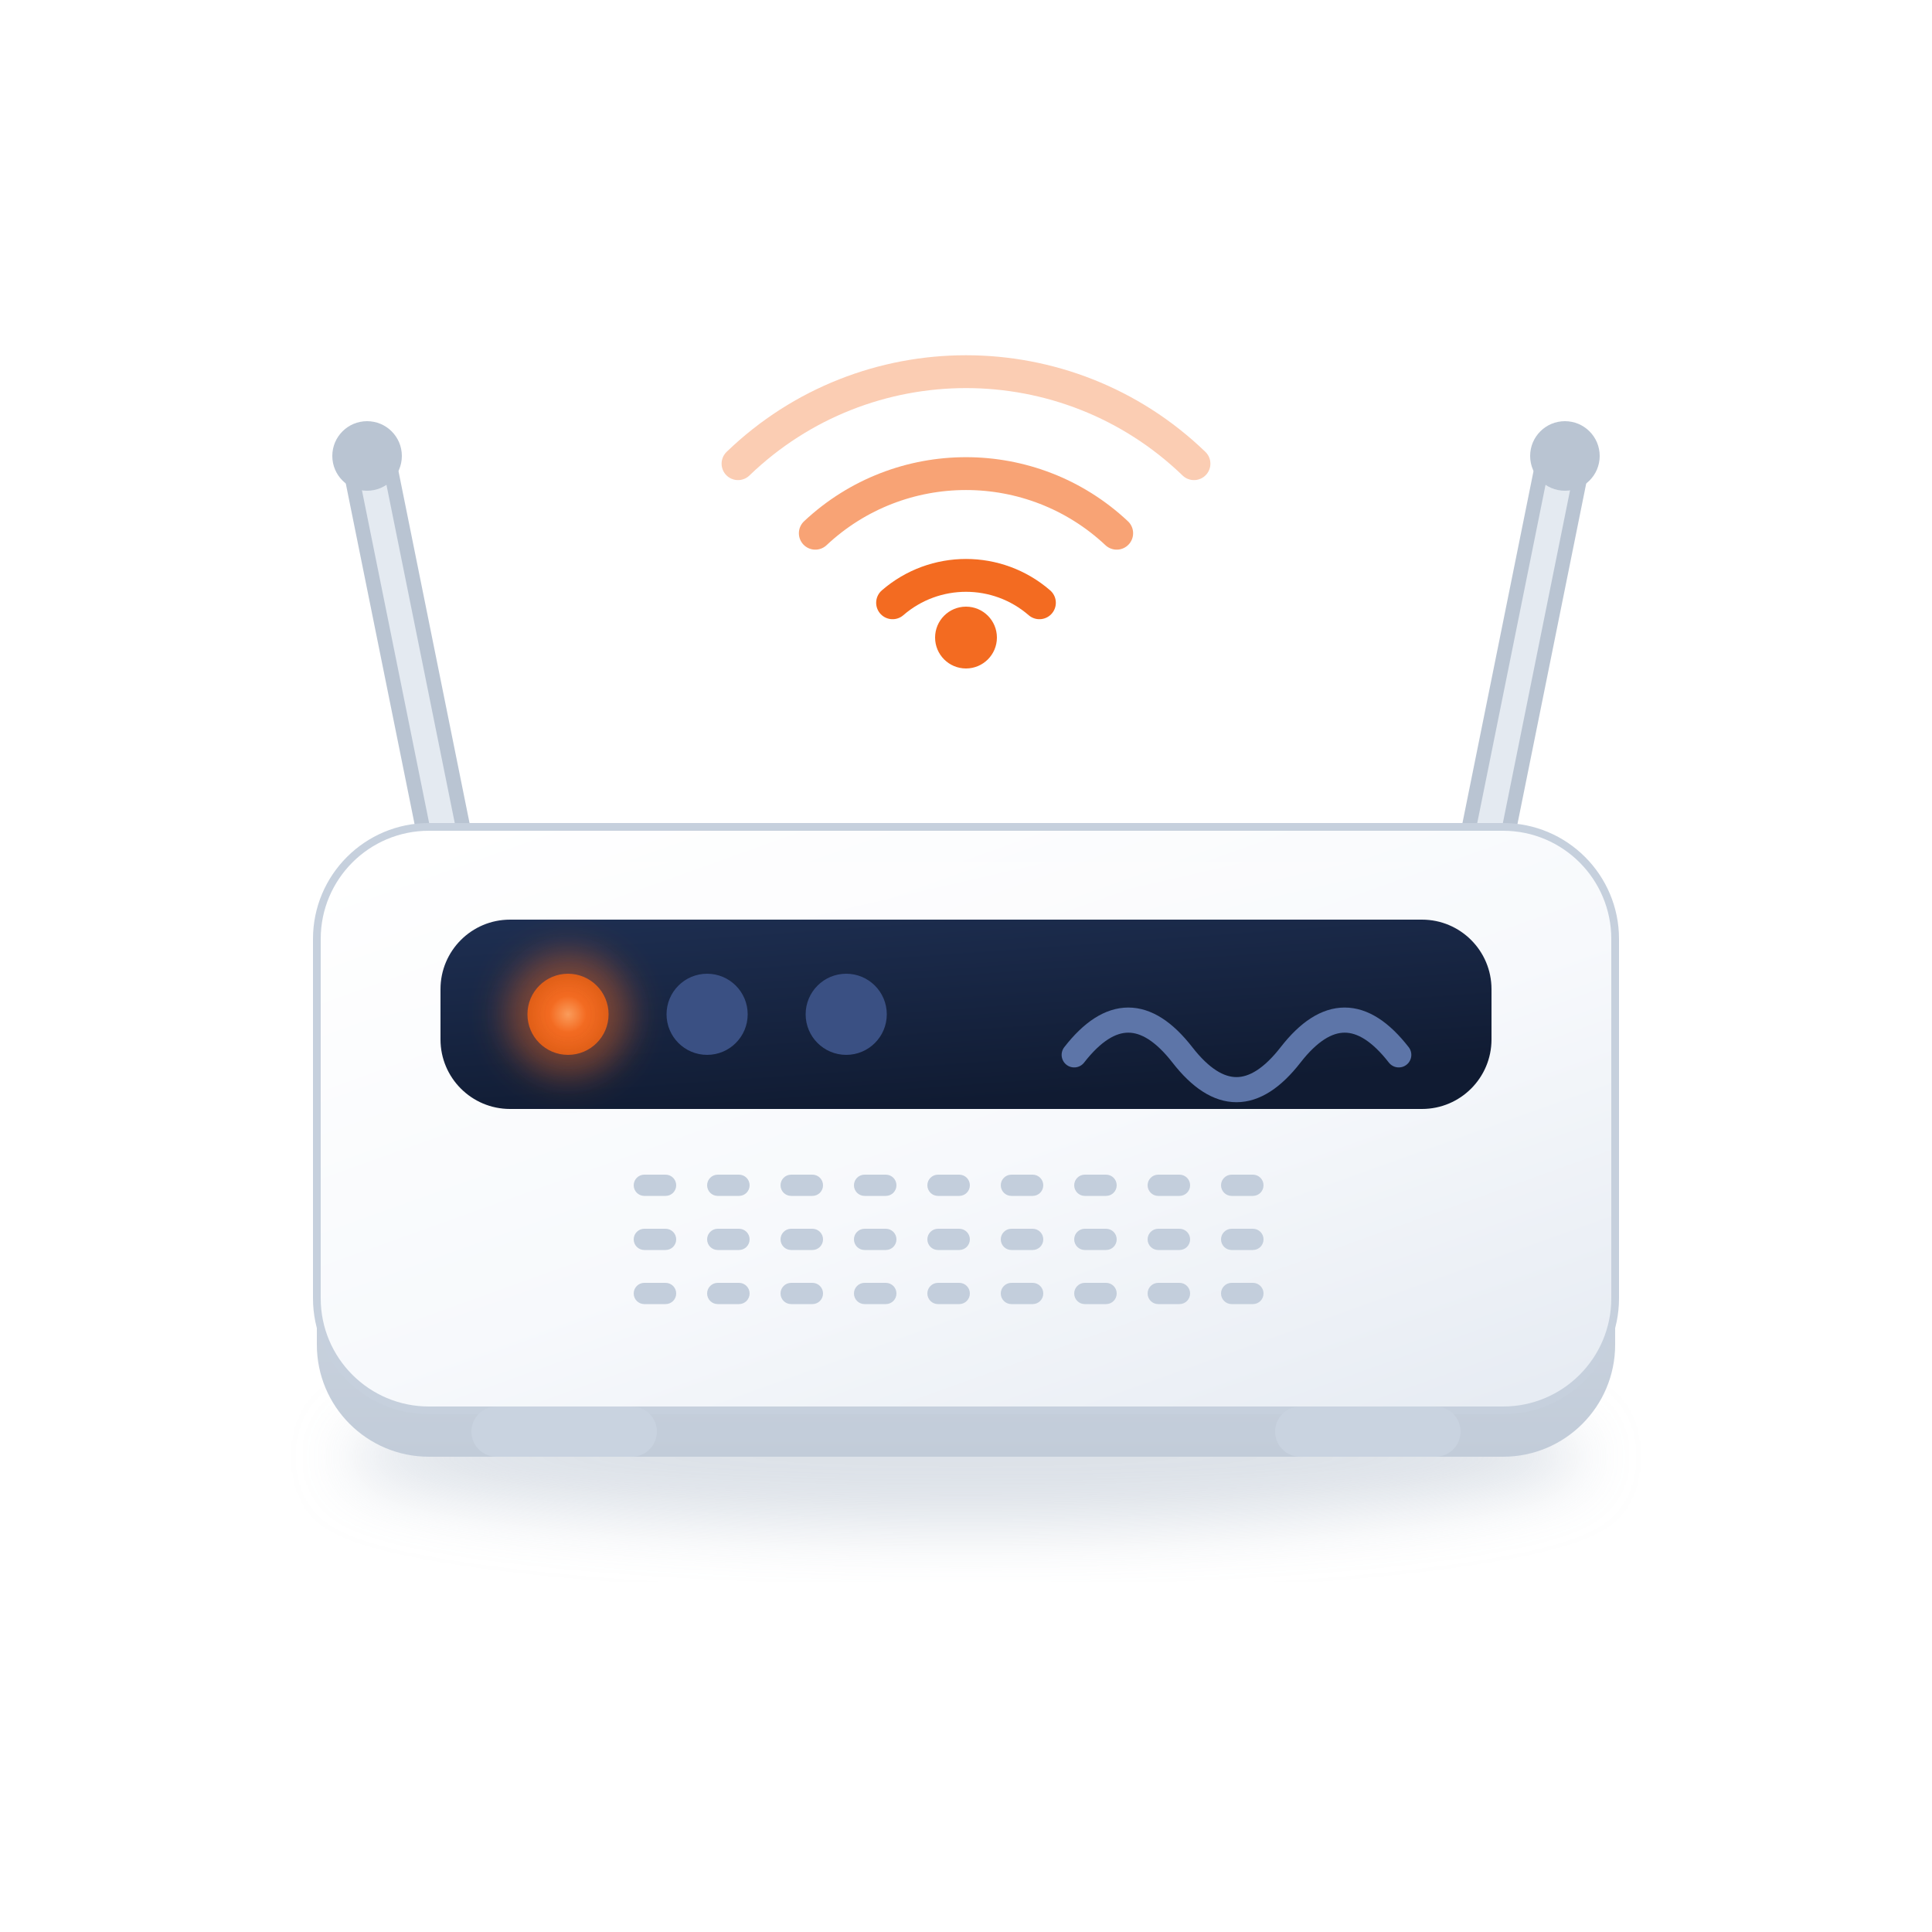
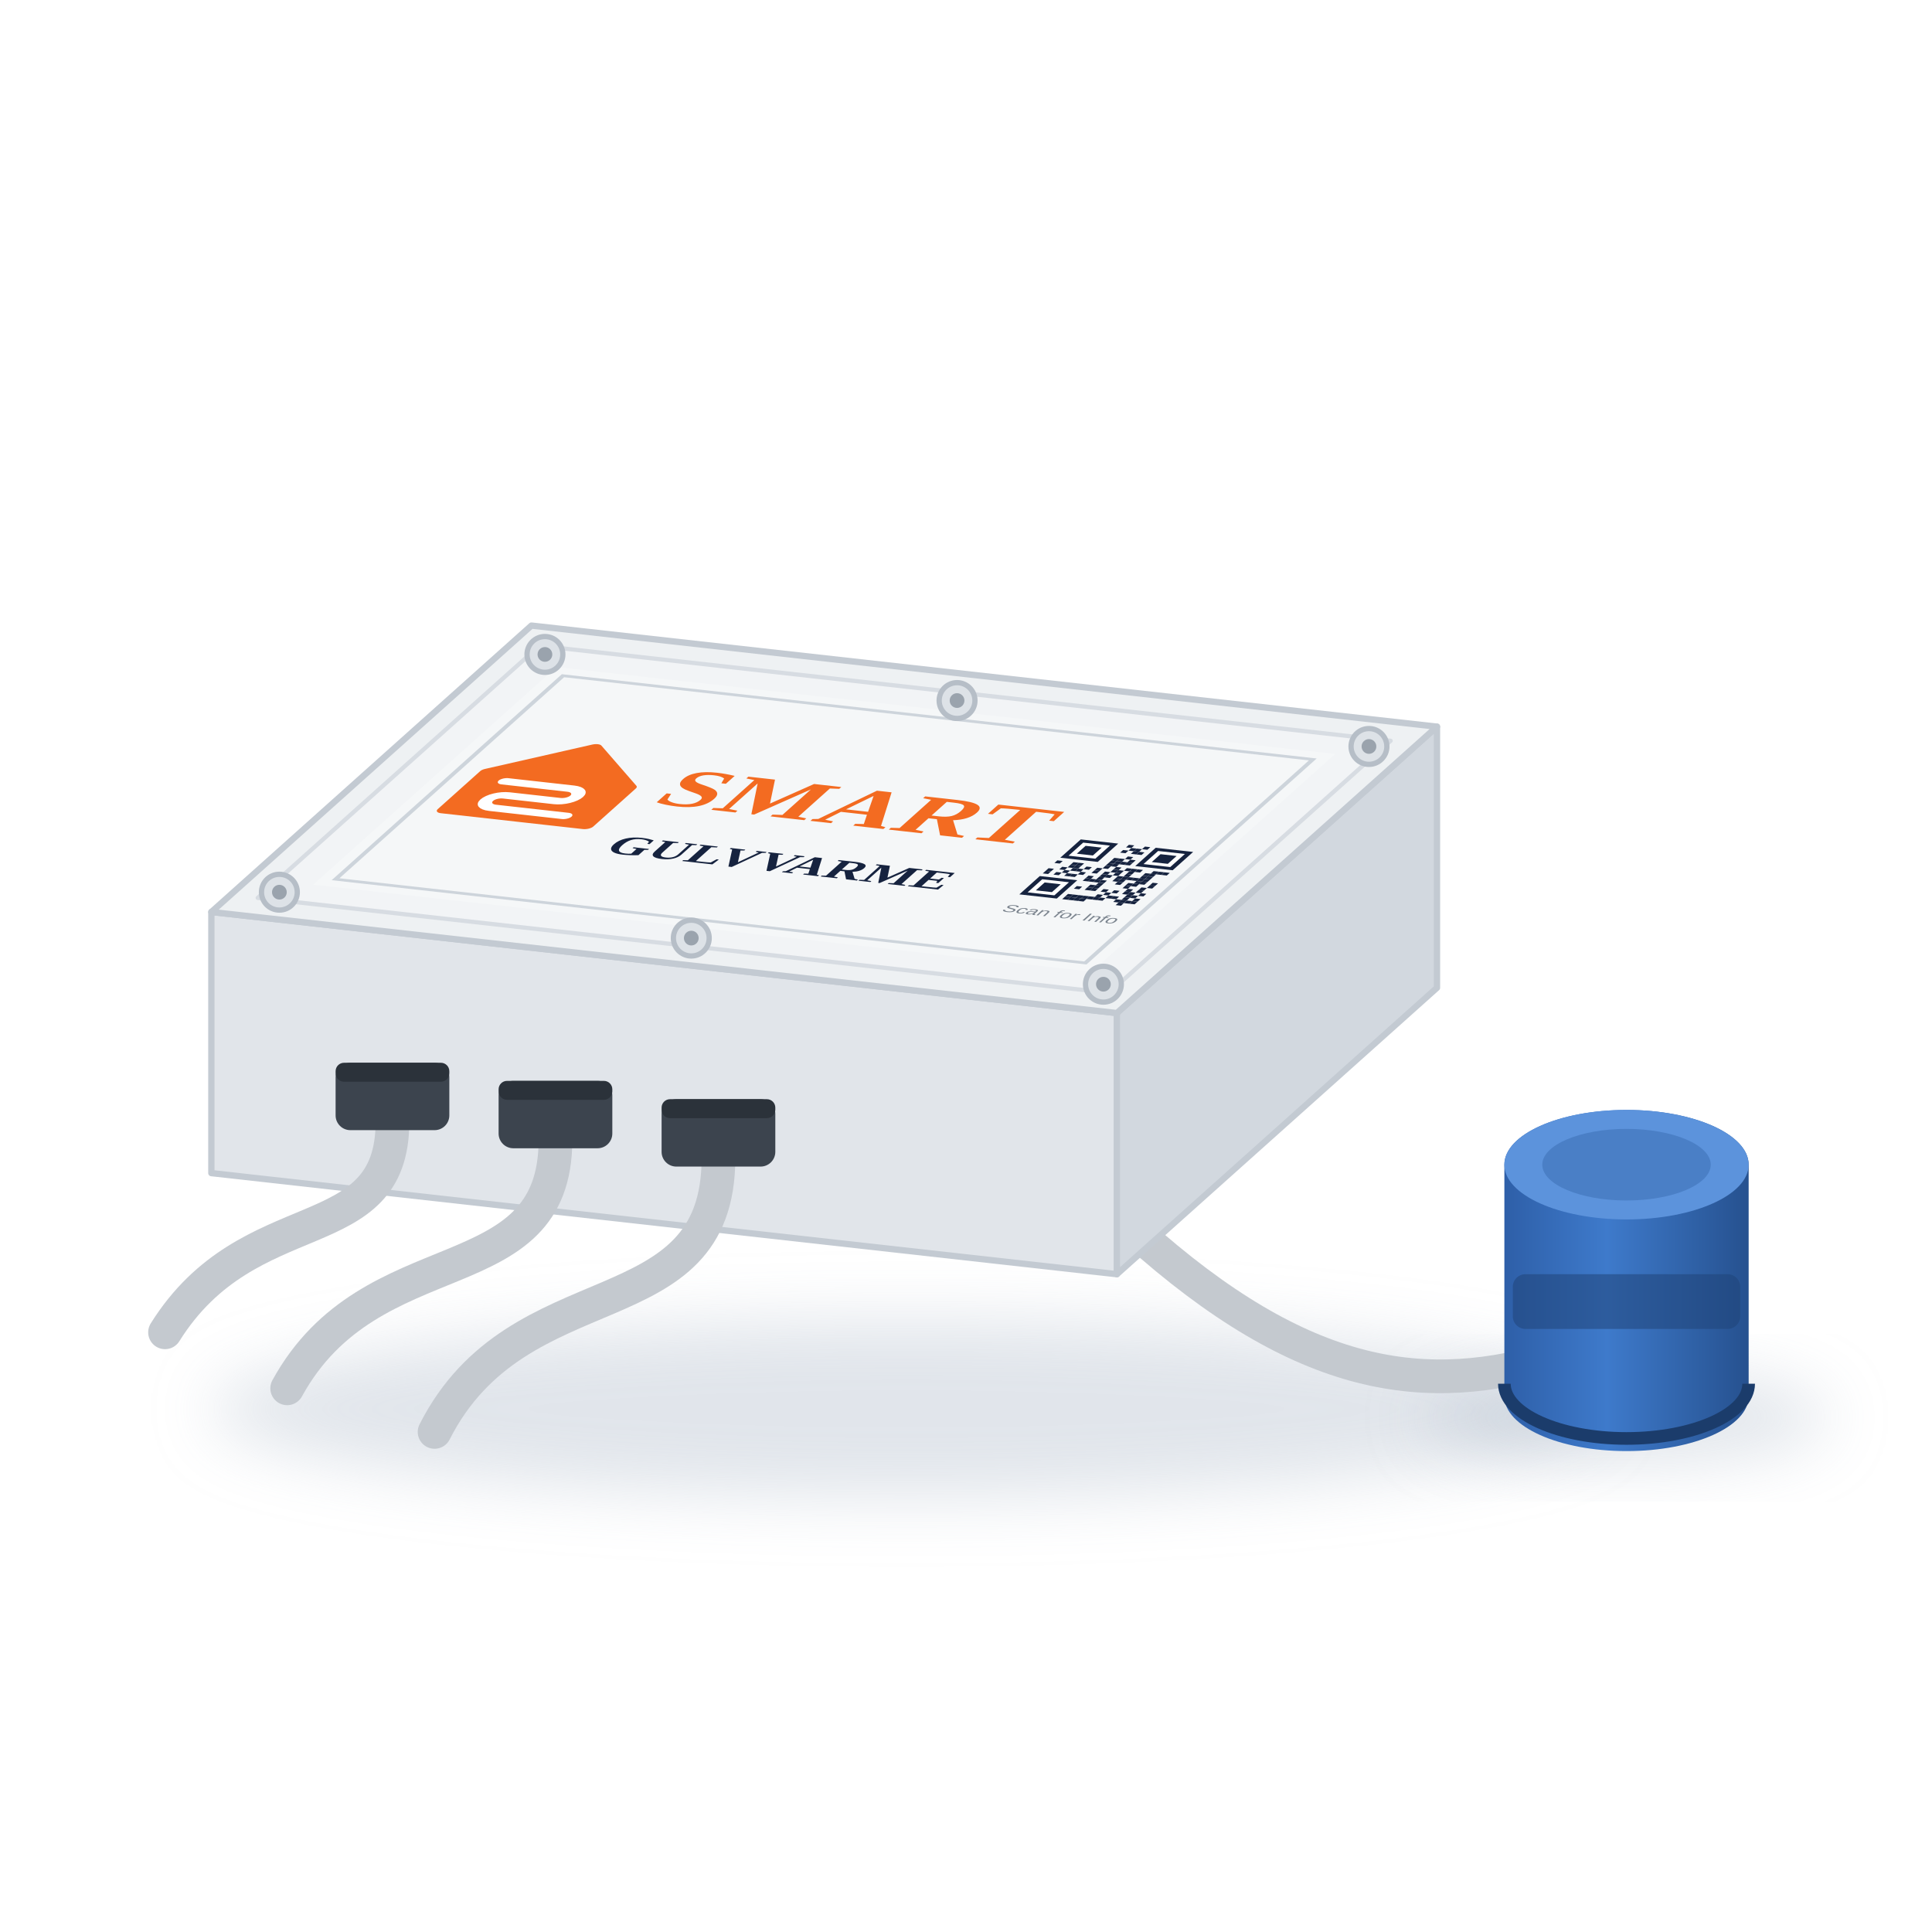
<svg xmlns="http://www.w3.org/2000/svg" viewBox="0 0 1000 1000" width="1000" height="1000">
  <defs>
-     <linearGradient id="case" x1="0.1" y1="0" x2="0.9" y2="1">
-       <stop offset="0" stop-color="#FFFFFF" />
-       <stop offset="0.55" stop-color="#F7F9FC" />
-       <stop offset="1" stop-color="#E7ECF3" />
+     <linearGradient id="valve" x1="0" y1="0" x2="1" y2="0">
+       <stop offset="0" stop-color="#2E5FA8" />
+       <stop offset="0.42" stop-color="#3E7ACB" />
+       <stop offset="1" stop-color="#26518F" />
    </linearGradient>
-     <linearGradient id="edge" x1="0" y1="0" x2="0" y2="1">
-       <stop offset="0" stop-color="#DCE3EC" />
-       <stop offset="1" stop-color="#C2CCD9" />
-     </linearGradient>
-     <linearGradient id="screen" x1="0" y1="0" x2="0.4" y2="1">
-       <stop offset="0" stop-color="#1E2F52" />
-       <stop offset="1" stop-color="#101B32" />
-     </linearGradient>
-     <linearGradient id="gloss" x1="0" y1="0" x2="1" y2="1">
-       <stop offset="0" stop-color="#FFFFFF" stop-opacity="0.32" />
-       <stop offset="0.5" stop-color="#FFFFFF" stop-opacity="0.05" />
-       <stop offset="1" stop-color="#FFFFFF" stop-opacity="0" />
-     </linearGradient>
-     <radialGradient id="led" cx="0.5" cy="0.5" r="0.5">
-       <stop offset="0" stop-color="#FFC48A" />
-       <stop offset="0.45" stop-color="#F36B21" />
-       <stop offset="1" stop-color="#D2560F" />
-     </radialGradient>
    <filter id="drop" x="-40%" y="-40%" width="180%" height="180%">
-       <feGaussianBlur stdDeviation="16" />
-     </filter>
-     <filter id="halo" x="-60%" y="-60%" width="220%" height="220%">
-       <feGaussianBlur stdDeviation="9" />
+       <feGaussianBlur stdDeviation="15" />
    </filter>
  </defs>
  <rect width="1000" height="1000" fill="#FFFFFF" />
-   <ellipse cx="500" cy="754" rx="320" ry="36" fill="#9AA9BC" opacity="0.34" filter="url(#drop)" />
-   <g>
-     <path d="M234 452 L192 244" stroke="#B9C4D2" stroke-width="28" stroke-linecap="round" />
-     <path d="M234 452 L192 244" stroke="#E4EAF1" stroke-width="13" stroke-linecap="round" />
-     <circle cx="190" cy="236" r="18" fill="#B9C4D2" />
-     <path d="M766 452 L808 244" stroke="#B9C4D2" stroke-width="28" stroke-linecap="round" />
-     <path d="M766 452 L808 244" stroke="#E4EAF1" stroke-width="13" stroke-linecap="round" />
-     <circle cx="810" cy="236" r="18" fill="#B9C4D2" />
+   <g transform="translate(480 520) scale(1.09) translate(-480 -520)">
+     <ellipse cx="470" cy="712" rx="330" ry="42" fill="#9AA9BC" opacity="0.3" filter="url(#drop)" />
+     <ellipse cx="812" cy="716" rx="96" ry="22" fill="#9AA9BC" opacity="0.3" filter="url(#drop)" />
+     <path d="M556 606 C640 690 700 706 762 692" fill="none" stroke="#C4C9CF" stroke-width="16" stroke-linecap="round" />
+     <path d="M292.0 340.0 L722.0 388.0 L722.0 512.0 L292.0 464.0 Z" fill="#CFD5DC" />
+     <path d="M140.0 476.0 L570.0 524.0 L570.0 648.0 L140.0 600.0 Z" fill="#E1E5EA" stroke="#C3CAD2" stroke-width="3" stroke-linejoin="round" />
+     <path d="M570.0 524.0 L722.0 388.0 L722.0 512.0 L570.0 648.0 Z" fill="#D2D8DF" stroke="#C3CAD2" stroke-width="3" stroke-linejoin="round" />
+     <path d="M140.0 476.0 L570.0 524.0 L722.0 388.0 L292.0 340.0 Z" fill="#EEF1F3" stroke="#C3CAD2" stroke-width="3" stroke-linejoin="round" />
+     <path d="M162.0 469.3 L566.2 514.4 L700.0 394.7 L295.8 349.6 Z" fill="#F2F4F6" stroke="#D7DCE2" stroke-width="2" stroke-linejoin="round" />
+     <g transform="matrix(0.26414,0.02949,-0.1444,0.1292,303.86,359.68)">
+       <rect x="0" y="0" width="1400" height="800" fill="#F5F7F8" />
+       <rect x="26" y="26" width="1348" height="748" fill="none" stroke="#CDD4DB" stroke-width="9" />
+       <g transform="translate(52 228) scale(1.52)">
+         <path d="M100 14 L184 92 L184 184 L16 184 L16 92 Z" fill="#F36B21" stroke="#F36B21" stroke-width="16" stroke-linejoin="round" />
+         <path d="M46 108 H124 a15 15 0 0 1 0 30 H64 a15 15 0 0 0 0 30 H150" fill="none" stroke="#FFFFFF" stroke-width="15" stroke-linecap="round" />
+       </g>
+       <text x="392" y="410" font-family="Liberation Serif, Georgia, serif" font-size="186" font-weight="700" fill="#F36B21" letter-spacing="4">SMART</text>
+       <text x="404" y="588" font-family="Liberation Serif, Georgia, serif" font-size="92" font-weight="700" fill="#16233F" letter-spacing="2">GULVVARME</text>
+       <rect x="1232.6" y="372.0" width="9.6" height="9.6" fill="#16233F" />
+       <rect x="1261.4" y="372.0" width="9.6" height="9.6" fill="#16233F" />
+       <rect x="1242.2" y="381.6" width="9.6" height="9.6" fill="#16233F" />
+       <rect x="1251.8" y="381.6" width="9.6" height="9.6" fill="#16233F" />
+       <rect x="1232.6" y="391.2" width="9.6" height="9.6" fill="#16233F" />
+       <rect x="1251.8" y="391.2" width="9.6" height="9.6" fill="#16233F" />
+       <rect x="1261.4" y="391.2" width="9.6" height="9.6" fill="#16233F" />
+       <rect x="1251.8" y="410.5" width="9.6" height="9.6" fill="#16233F" />
+       <rect x="1232.6" y="420.1" width="9.6" height="9.6" fill="#16233F" />
+       <rect x="1242.2" y="420.1" width="9.6" height="9.6" fill="#16233F" />
+       <rect x="1261.4" y="420.1" width="9.6" height="9.6" fill="#16233F" />
+       <rect x="1232.6" y="429.7" width="9.6" height="9.6" fill="#16233F" />
+       <rect x="1242.2" y="429.7" width="9.6" height="9.6" fill="#16233F" />
+       <rect x="1251.8" y="429.7" width="9.6" height="9.6" fill="#16233F" />
+       <rect x="1261.4" y="429.7" width="9.6" height="9.6" fill="#16233F" />
+       <rect x="1232.6" y="439.3" width="9.6" height="9.6" fill="#16233F" />
+       <rect x="1242.2" y="439.3" width="9.6" height="9.6" fill="#16233F" />
+       <rect x="1146.0" y="449.0" width="9.6" height="9.6" fill="#16233F" />
+       <rect x="1174.9" y="449.0" width="9.6" height="9.6" fill="#16233F" />
+       <rect x="1184.5" y="449.0" width="9.6" height="9.6" fill="#16233F" />
+       <rect x="1232.6" y="449.0" width="9.6" height="9.6" fill="#16233F" />
+       <rect x="1251.8" y="449.0" width="9.6" height="9.6" fill="#16233F" />
+       <rect x="1271.0" y="449.0" width="9.6" height="9.6" fill="#16233F" />
+       <rect x="1280.7" y="449.0" width="9.6" height="9.6" fill="#16233F" />
+       <rect x="1290.3" y="449.0" width="9.6" height="9.6" fill="#16233F" />
+       <rect x="1319.1" y="449.0" width="9.6" height="9.6" fill="#16233F" />
+       <rect x="1328.8" y="449.0" width="9.6" height="9.6" fill="#16233F" />
+       <rect x="1338.4" y="449.0" width="9.6" height="9.6" fill="#16233F" />
+       <rect x="1174.9" y="458.6" width="9.6" height="9.6" fill="#16233F" />
+       <rect x="1184.5" y="458.6" width="9.6" height="9.6" fill="#16233F" />
+       <rect x="1203.7" y="458.6" width="9.6" height="9.6" fill="#16233F" />
+       <rect x="1223.0" y="458.6" width="9.6" height="9.6" fill="#16233F" />
+       <rect x="1251.8" y="458.6" width="9.6" height="9.6" fill="#16233F" />
+       <rect x="1261.4" y="458.6" width="9.6" height="9.6" fill="#16233F" />
+       <rect x="1280.7" y="458.6" width="9.6" height="9.6" fill="#16233F" />
+       <rect x="1309.5" y="458.6" width="9.6" height="9.6" fill="#16233F" />
+       <rect x="1319.1" y="458.6" width="9.6" height="9.6" fill="#16233F" />
+       <rect x="1165.2" y="468.2" width="9.6" height="9.6" fill="#16233F" />
+       <rect x="1184.5" y="468.2" width="9.6" height="9.6" fill="#16233F" />
+       <rect x="1194.1" y="468.2" width="9.6" height="9.6" fill="#16233F" />
+       <rect x="1223.0" y="468.2" width="9.6" height="9.6" fill="#16233F" />
+       <rect x="1242.2" y="468.2" width="9.6" height="9.6" fill="#16233F" />
+       <rect x="1261.4" y="468.2" width="9.6" height="9.6" fill="#16233F" />
+       <rect x="1280.7" y="468.2" width="9.6" height="9.6" fill="#16233F" />
+       <rect x="1309.5" y="468.2" width="9.6" height="9.6" fill="#16233F" />
+       <rect x="1319.1" y="468.2" width="9.6" height="9.6" fill="#16233F" />
+       <rect x="1146.0" y="477.8" width="9.6" height="9.6" fill="#16233F" />
+       <rect x="1174.9" y="477.8" width="9.6" height="9.6" fill="#16233F" />
+       <rect x="1203.7" y="477.8" width="9.6" height="9.6" fill="#16233F" />
+       <rect x="1242.2" y="477.8" width="9.6" height="9.6" fill="#16233F" />
+       <rect x="1251.8" y="477.8" width="9.6" height="9.6" fill="#16233F" />
+       <rect x="1271.0" y="477.8" width="9.6" height="9.6" fill="#16233F" />
+       <rect x="1280.7" y="477.8" width="9.6" height="9.6" fill="#16233F" />
+       <rect x="1290.3" y="477.8" width="9.6" height="9.6" fill="#16233F" />
+       <rect x="1299.9" y="477.8" width="9.6" height="9.6" fill="#16233F" />
+       <rect x="1309.5" y="477.8" width="9.6" height="9.6" fill="#16233F" />
+       <rect x="1319.1" y="477.8" width="9.6" height="9.6" fill="#16233F" />
+       <rect x="1146.0" y="487.4" width="9.6" height="9.6" fill="#16233F" />
+       <rect x="1165.2" y="487.4" width="9.6" height="9.6" fill="#16233F" />
+       <rect x="1184.5" y="487.4" width="9.6" height="9.6" fill="#16233F" />
+       <rect x="1194.1" y="487.4" width="9.6" height="9.6" fill="#16233F" />
+       <rect x="1223.0" y="487.4" width="9.6" height="9.6" fill="#16233F" />
+       <rect x="1242.2" y="487.4" width="9.6" height="9.6" fill="#16233F" />
+       <rect x="1271.0" y="487.4" width="9.6" height="9.6" fill="#16233F" />
+       <rect x="1280.7" y="487.4" width="9.6" height="9.6" fill="#16233F" />
+       <rect x="1309.5" y="487.4" width="9.6" height="9.6" fill="#16233F" />
+       <rect x="1319.1" y="487.4" width="9.6" height="9.6" fill="#16233F" />
+       <rect x="1338.4" y="487.4" width="9.6" height="9.6" fill="#16233F" />
+       <rect x="1223.0" y="497.0" width="9.6" height="9.6" fill="#16233F" />
+       <rect x="1232.6" y="497.0" width="9.6" height="9.6" fill="#16233F" />
+       <rect x="1242.2" y="497.0" width="9.6" height="9.6" fill="#16233F" />
+       <rect x="1251.8" y="497.0" width="9.6" height="9.6" fill="#16233F" />
+       <rect x="1280.7" y="497.0" width="9.6" height="9.6" fill="#16233F" />
+       <rect x="1299.9" y="497.0" width="9.6" height="9.6" fill="#16233F" />
+       <rect x="1309.5" y="497.0" width="9.6" height="9.6" fill="#16233F" />
+       <rect x="1338.4" y="497.0" width="9.6" height="9.6" fill="#16233F" />
+       <rect x="1251.8" y="506.7" width="9.6" height="9.6" fill="#16233F" />
+       <rect x="1299.9" y="506.7" width="9.6" height="9.6" fill="#16233F" />
+       <rect x="1328.8" y="506.7" width="9.6" height="9.6" fill="#16233F" />
+       <rect x="1242.2" y="516.3" width="9.6" height="9.6" fill="#16233F" />
+       <rect x="1251.8" y="516.3" width="9.6" height="9.6" fill="#16233F" />
+       <rect x="1309.5" y="516.3" width="9.6" height="9.6" fill="#16233F" />
+       <rect x="1328.8" y="516.3" width="9.6" height="9.6" fill="#16233F" />
+       <rect x="1223.0" y="525.9" width="9.6" height="9.6" fill="#16233F" />
+       <rect x="1242.2" y="525.9" width="9.6" height="9.6" fill="#16233F" />
+       <rect x="1251.8" y="525.9" width="9.6" height="9.6" fill="#16233F" />
+       <rect x="1271.0" y="525.9" width="9.6" height="9.6" fill="#16233F" />
+       <rect x="1290.3" y="525.9" width="9.6" height="9.6" fill="#16233F" />
+       <rect x="1309.5" y="525.9" width="9.6" height="9.6" fill="#16233F" />
+       <rect x="1319.1" y="525.9" width="9.6" height="9.6" fill="#16233F" />
+       <rect x="1338.4" y="525.9" width="9.6" height="9.6" fill="#16233F" />
+       <rect x="1280.7" y="535.5" width="9.6" height="9.6" fill="#16233F" />
+       <rect x="1319.1" y="535.5" width="9.6" height="9.6" fill="#16233F" />
+       <rect x="1328.8" y="535.5" width="9.6" height="9.6" fill="#16233F" />
+       <rect x="1271.0" y="545.1" width="9.6" height="9.6" fill="#16233F" />
+       <rect x="1290.3" y="545.1" width="9.6" height="9.6" fill="#16233F" />
+       <rect x="1299.9" y="545.1" width="9.6" height="9.6" fill="#16233F" />
+       <rect x="1319.1" y="545.1" width="9.6" height="9.6" fill="#16233F" />
+       <rect x="1338.4" y="545.1" width="9.6" height="9.6" fill="#16233F" />
+       <rect x="1223.0" y="554.8" width="9.6" height="9.6" fill="#16233F" />
+       <rect x="1232.6" y="554.8" width="9.6" height="9.6" fill="#16233F" />
+       <rect x="1242.2" y="554.8" width="9.6" height="9.6" fill="#16233F" />
+       <rect x="1251.8" y="554.8" width="9.6" height="9.6" fill="#16233F" />
+       <rect x="1261.4" y="554.8" width="9.6" height="9.6" fill="#16233F" />
+       <rect x="1271.0" y="554.8" width="9.6" height="9.6" fill="#16233F" />
+       <rect x="1280.7" y="554.8" width="9.6" height="9.6" fill="#16233F" />
+       <rect x="1309.5" y="554.8" width="9.6" height="9.6" fill="#16233F" />
+       <rect x="1319.1" y="554.8" width="9.6" height="9.6" fill="#16233F" />
+       <rect x="1328.8" y="554.8" width="9.6" height="9.6" fill="#16233F" />
+       <rect x="1338.4" y="554.8" width="9.6" height="9.6" fill="#16233F" />
+       <rect x="1223.0" y="564.4" width="9.6" height="9.6" fill="#16233F" />
+       <rect x="1232.6" y="564.4" width="9.6" height="9.6" fill="#16233F" />
+       <rect x="1242.2" y="564.4" width="9.6" height="9.6" fill="#16233F" />
+       <rect x="1251.8" y="564.4" width="9.6" height="9.6" fill="#16233F" />
+       <rect x="1319.1" y="564.4" width="9.6" height="9.6" fill="#16233F" />
+       <rect x="1146.0" y="372.0" width="67.3" height="67.3" fill="#16233F" />
+       <rect x="1155.6" y="381.6" width="48.1" height="48.1" fill="#FFFFFF" />
+       <rect x="1165.2" y="391.2" width="28.9" height="28.9" fill="#16233F" />
+       <rect x="1280.7" y="372.0" width="67.3" height="67.3" fill="#16233F" />
+       <rect x="1290.3" y="381.6" width="48.1" height="48.1" fill="#FFFFFF" />
+       <rect x="1299.9" y="391.2" width="28.9" height="28.9" fill="#16233F" />
+       <rect x="1146.0" y="506.7" width="67.3" height="67.3" fill="#16233F" />
+       <rect x="1155.6" y="516.3" width="48.1" height="48.1" fill="#FFFFFF" />
+       <rect x="1165.2" y="525.9" width="28.9" height="28.9" fill="#16233F" />
+       <text x="1146" y="636" font-family="Liberation Sans, Arial, Helvetica, sans-serif" font-size="36" fill="#7C858F">Scan for Info</text>
+     </g>
+     <circle cx="172.3" cy="466.6" r="8.5" fill="#DDE2E7" stroke="#B6BEC7" stroke-width="2.5" />
+     <circle cx="172.3" cy="466.6" r="3.5" fill="#9AA3AD" />
+     <circle cx="563.6" cy="510.3" r="8.5" fill="#DDE2E7" stroke="#B6BEC7" stroke-width="2.5" />
+     <circle cx="563.6" cy="510.3" r="3.5" fill="#9AA3AD" />
+     <circle cx="298.4" cy="353.7" r="8.5" fill="#DDE2E7" stroke="#B6BEC7" stroke-width="2.5" />
+     <circle cx="298.4" cy="353.7" r="3.5" fill="#9AA3AD" />
+     <circle cx="689.7" cy="397.4" r="8.5" fill="#DDE2E7" stroke="#B6BEC7" stroke-width="2.5" />
+     <circle cx="689.7" cy="397.4" r="3.5" fill="#9AA3AD" />
+     <circle cx="367.9" cy="488.4" r="8.5" fill="#DDE2E7" stroke="#B6BEC7" stroke-width="2.5" />
+     <circle cx="367.9" cy="488.4" r="3.5" fill="#9AA3AD" />
+     <circle cx="494.1" cy="375.6" r="8.5" fill="#DDE2E7" stroke="#B6BEC7" stroke-width="2.5" />
+     <circle cx="494.1" cy="375.6" r="3.5" fill="#9AA3AD" />
+     <path d="M226.0 575.6 C226.0 637.2 158.0 611.6 118.0 675.6" fill="none" stroke="#C4C9CF" stroke-width="16" stroke-linecap="round" />
+     <path d="M303.4 584.2 C303.4 658.4 216.0 629.2 176.0 702.2" fill="none" stroke="#C4C9CF" stroke-width="16" stroke-linecap="round" />
+     <path d="M380.8 592.9 C380.8 675.5 286.0 643.9 246.0 722.9" fill="none" stroke="#C4C9CF" stroke-width="16" stroke-linecap="round" />
+     <rect x="199.0" y="547.6" width="54" height="32" rx="7" fill="#3C444E" />
+     <rect x="199.0" y="547.6" width="54" height="9" rx="4" fill="#2B323A" />
+     <rect x="276.4" y="556.2" width="54" height="32" rx="7" fill="#3C444E" />
+     <rect x="276.4" y="556.2" width="54" height="9" rx="4" fill="#2B323A" />
+     <rect x="353.8" y="564.9" width="54" height="32" rx="7" fill="#3C444E" />
+     <rect x="353.8" y="564.9" width="54" height="9" rx="4" fill="#2B323A" />
+     <g>
+       <path d="M754 706 L754 596 a58 26 0 0 1 116 0 L870 706 a58 26 0 0 1 -116 0 Z" fill="url(#valve)" />
+       <ellipse cx="812" cy="596" rx="58" ry="26" fill="#5C93DC" />
+       <ellipse cx="812" cy="596" rx="40" ry="17" fill="#4A7FC6" />
+       <rect x="758" y="648" width="108" height="26" rx="6" fill="#1F4478" opacity="0.55" />
+       <path d="M754 700 a58 26 0 0 0 116 0" fill="none" stroke="#1B3C6B" stroke-width="6" />
+     </g>
  </g>
-   <g fill="none" stroke="#F36B21" stroke-linecap="round">
-     <path d="M500 268 m-38 44 a58 58 0 0 1 76 0" stroke-width="17" />
-     <path d="M500 268 m-78 8 a114 114 0 0 1 156 0" stroke-width="17" opacity="0.62" />
-     <path d="M500 268 m-118 -28 a170 170 0 0 1 236 0" stroke-width="17" opacity="0.34" />
-     <circle cx="500" cy="330" r="16" fill="#F36B21" stroke="none" />
-   </g>
-   <rect x="164" y="428" width="672" height="326" rx="58" fill="url(#edge)" />
-   <rect x="164" y="428" width="672" height="302" rx="58" fill="url(#case)" stroke="#C6D0DD" stroke-width="4" />
-   <rect x="182" y="446" width="636" height="148" rx="48" fill="url(#gloss)" />
-   <rect x="228" y="476" width="544" height="98" rx="36" fill="url(#screen)" />
-   <circle cx="294" cy="525" r="21" fill="url(#led)" />
-   <circle cx="294" cy="525" r="32" fill="#F36B21" opacity="0.45" filter="url(#halo)" />
-   <circle cx="366" cy="525" r="21" fill="#3A5083" />
-   <circle cx="438" cy="525" r="21" fill="#3A5083" />
-   <path d="M556 546 q28 -36 56 0 q28 36 56 0 q28 -36 56 0" fill="none" stroke="#5D75A8" stroke-width="13" stroke-linecap="round" />
-   <rect x="328" y="608" width="22" height="11" rx="5.5" fill="#C3CEDC" />
-   <rect x="366" y="608" width="22" height="11" rx="5.5" fill="#C3CEDC" />
-   <rect x="404" y="608" width="22" height="11" rx="5.5" fill="#C3CEDC" />
-   <rect x="442" y="608" width="22" height="11" rx="5.5" fill="#C3CEDC" />
-   <rect x="480" y="608" width="22" height="11" rx="5.5" fill="#C3CEDC" />
-   <rect x="518" y="608" width="22" height="11" rx="5.5" fill="#C3CEDC" />
-   <rect x="556" y="608" width="22" height="11" rx="5.5" fill="#C3CEDC" />
-   <rect x="594" y="608" width="22" height="11" rx="5.5" fill="#C3CEDC" />
-   <rect x="632" y="608" width="22" height="11" rx="5.5" fill="#C3CEDC" />
-   <rect x="328" y="636" width="22" height="11" rx="5.5" fill="#C3CEDC" />
-   <rect x="366" y="636" width="22" height="11" rx="5.5" fill="#C3CEDC" />
-   <rect x="404" y="636" width="22" height="11" rx="5.5" fill="#C3CEDC" />
-   <rect x="442" y="636" width="22" height="11" rx="5.5" fill="#C3CEDC" />
-   <rect x="480" y="636" width="22" height="11" rx="5.5" fill="#C3CEDC" />
-   <rect x="518" y="636" width="22" height="11" rx="5.5" fill="#C3CEDC" />
-   <rect x="556" y="636" width="22" height="11" rx="5.5" fill="#C3CEDC" />
-   <rect x="594" y="636" width="22" height="11" rx="5.5" fill="#C3CEDC" />
-   <rect x="632" y="636" width="22" height="11" rx="5.5" fill="#C3CEDC" />
-   <rect x="328" y="664" width="22" height="11" rx="5.5" fill="#C3CEDC" />
-   <rect x="366" y="664" width="22" height="11" rx="5.5" fill="#C3CEDC" />
-   <rect x="404" y="664" width="22" height="11" rx="5.5" fill="#C3CEDC" />
-   <rect x="442" y="664" width="22" height="11" rx="5.5" fill="#C3CEDC" />
-   <rect x="480" y="664" width="22" height="11" rx="5.5" fill="#C3CEDC" />
-   <rect x="518" y="664" width="22" height="11" rx="5.5" fill="#C3CEDC" />
-   <rect x="556" y="664" width="22" height="11" rx="5.5" fill="#C3CEDC" />
-   <rect x="594" y="664" width="22" height="11" rx="5.5" fill="#C3CEDC" />
-   <rect x="632" y="664" width="22" height="11" rx="5.5" fill="#C3CEDC" />
-   <rect x="244" y="728" width="96" height="26" rx="13" fill="#C9D3E0" />
-   <rect x="660" y="728" width="96" height="26" rx="13" fill="#C9D3E0" />
</svg>
